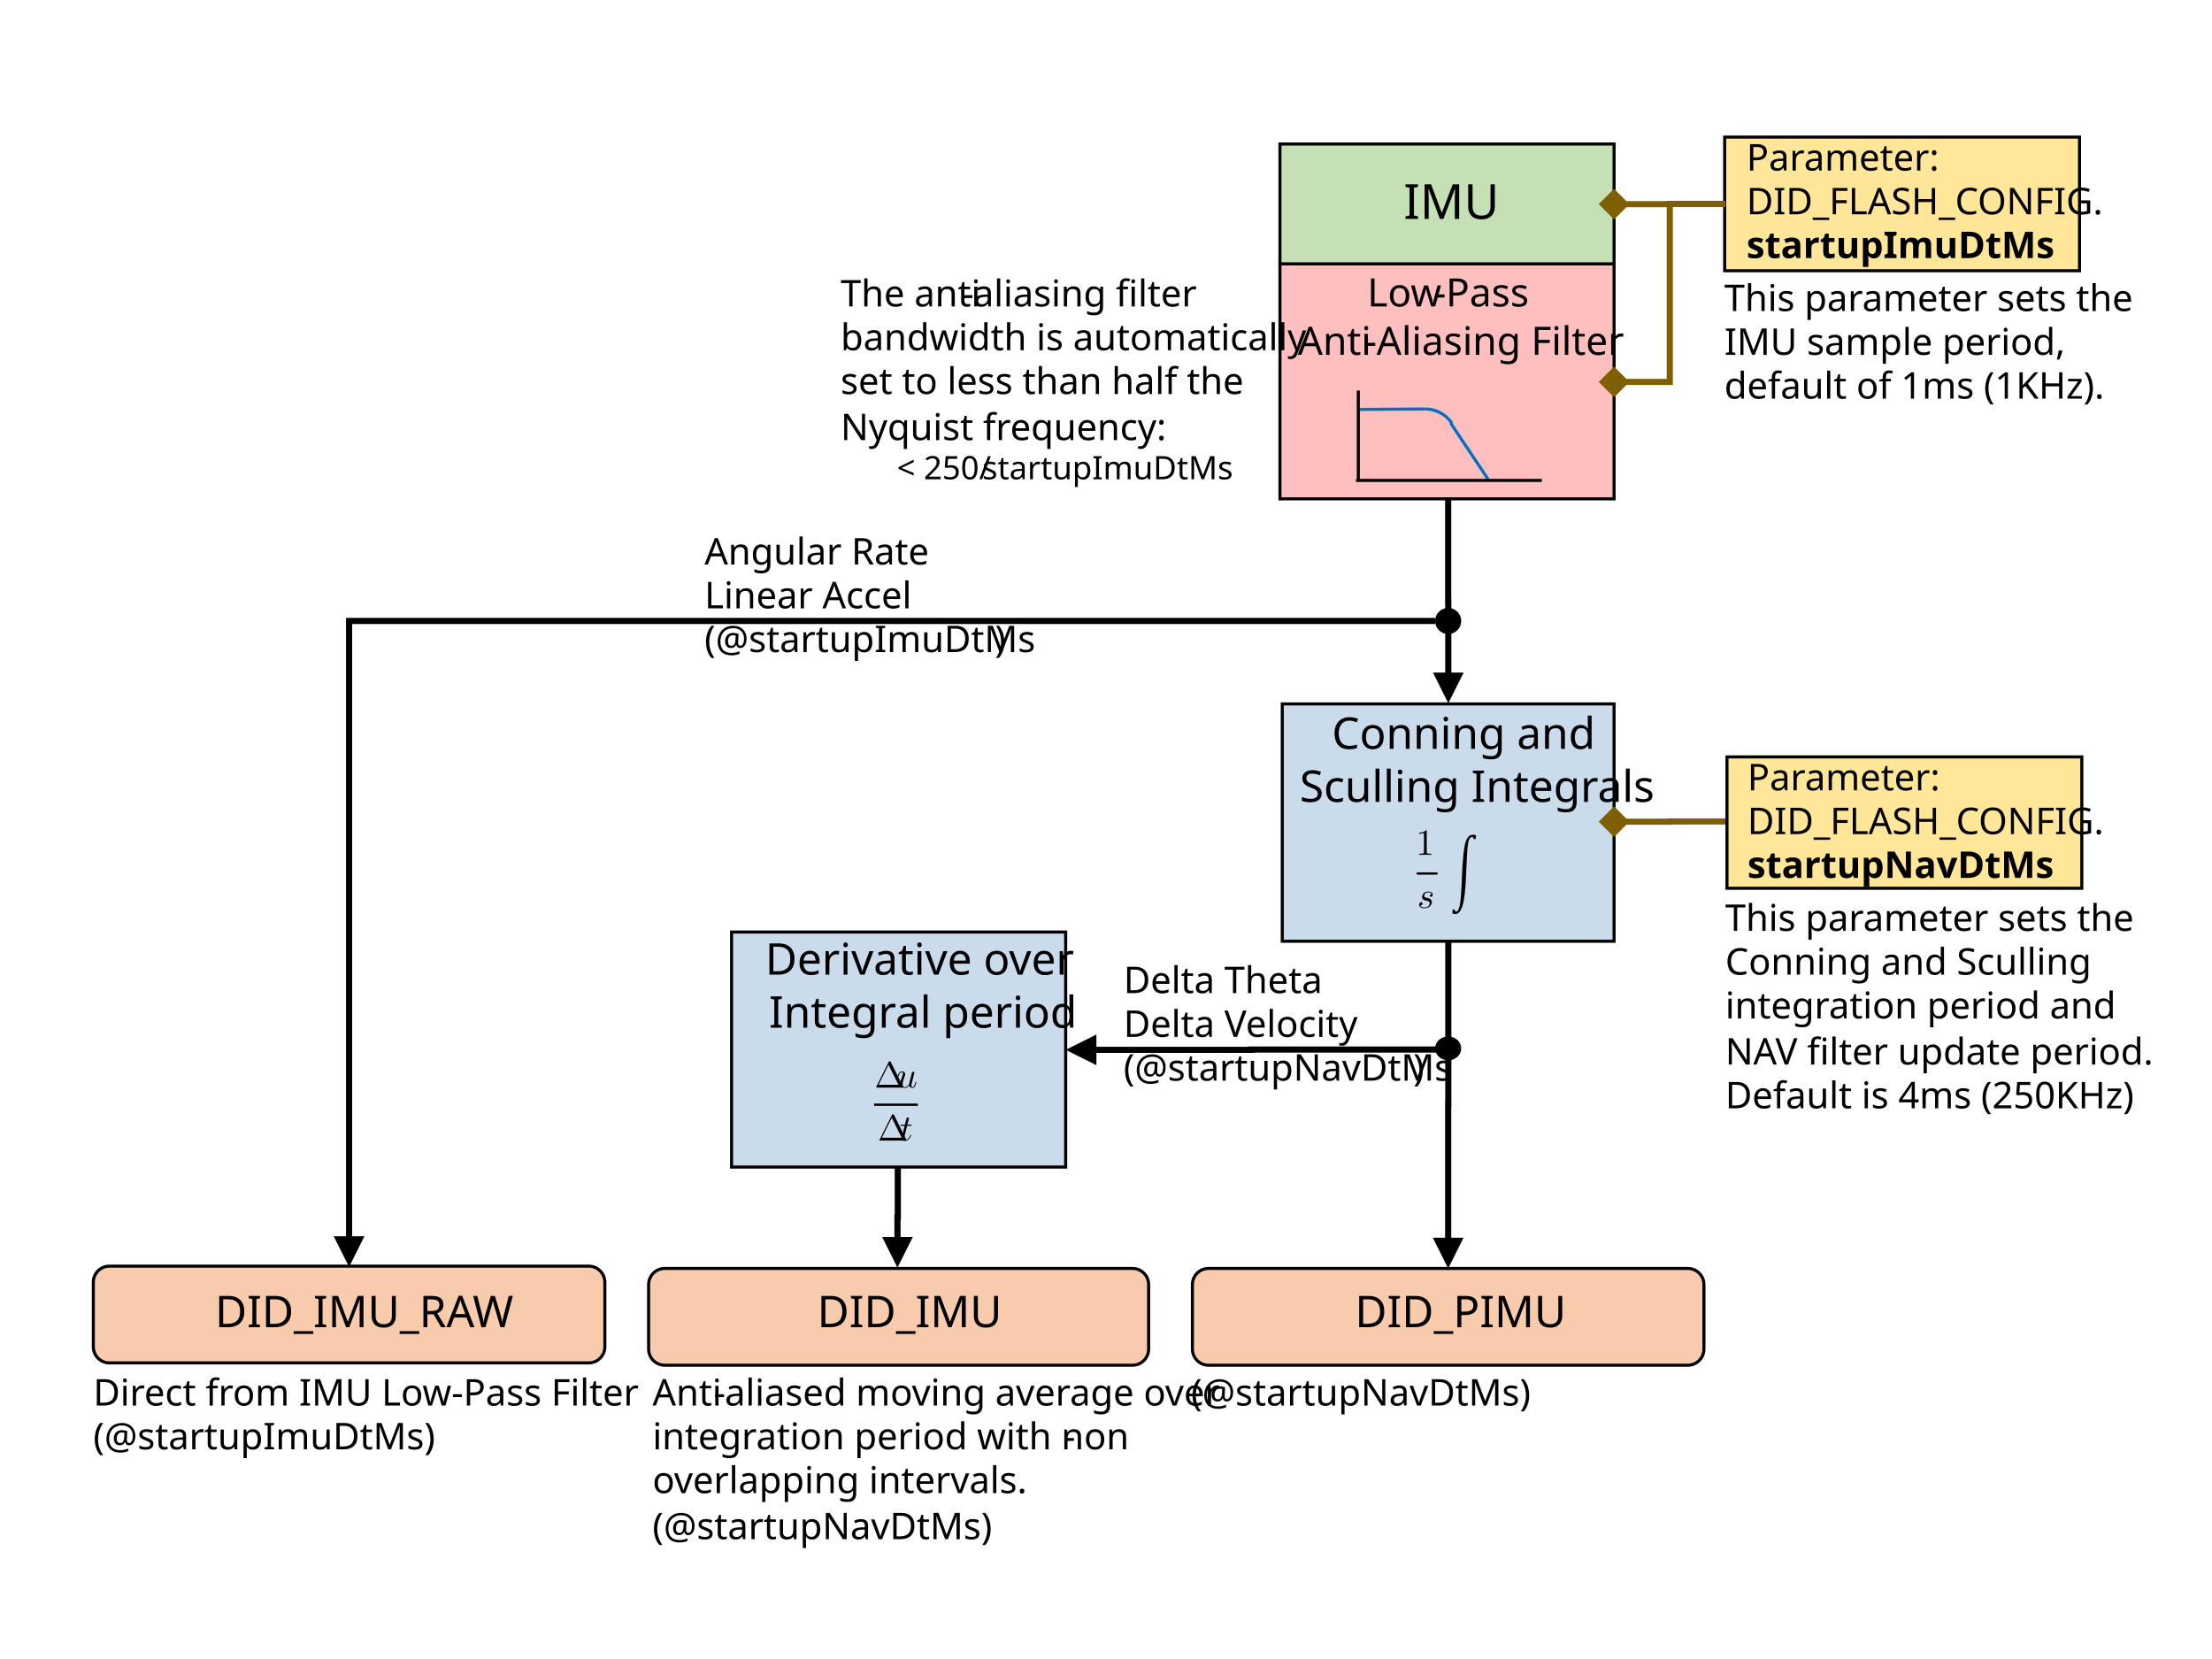
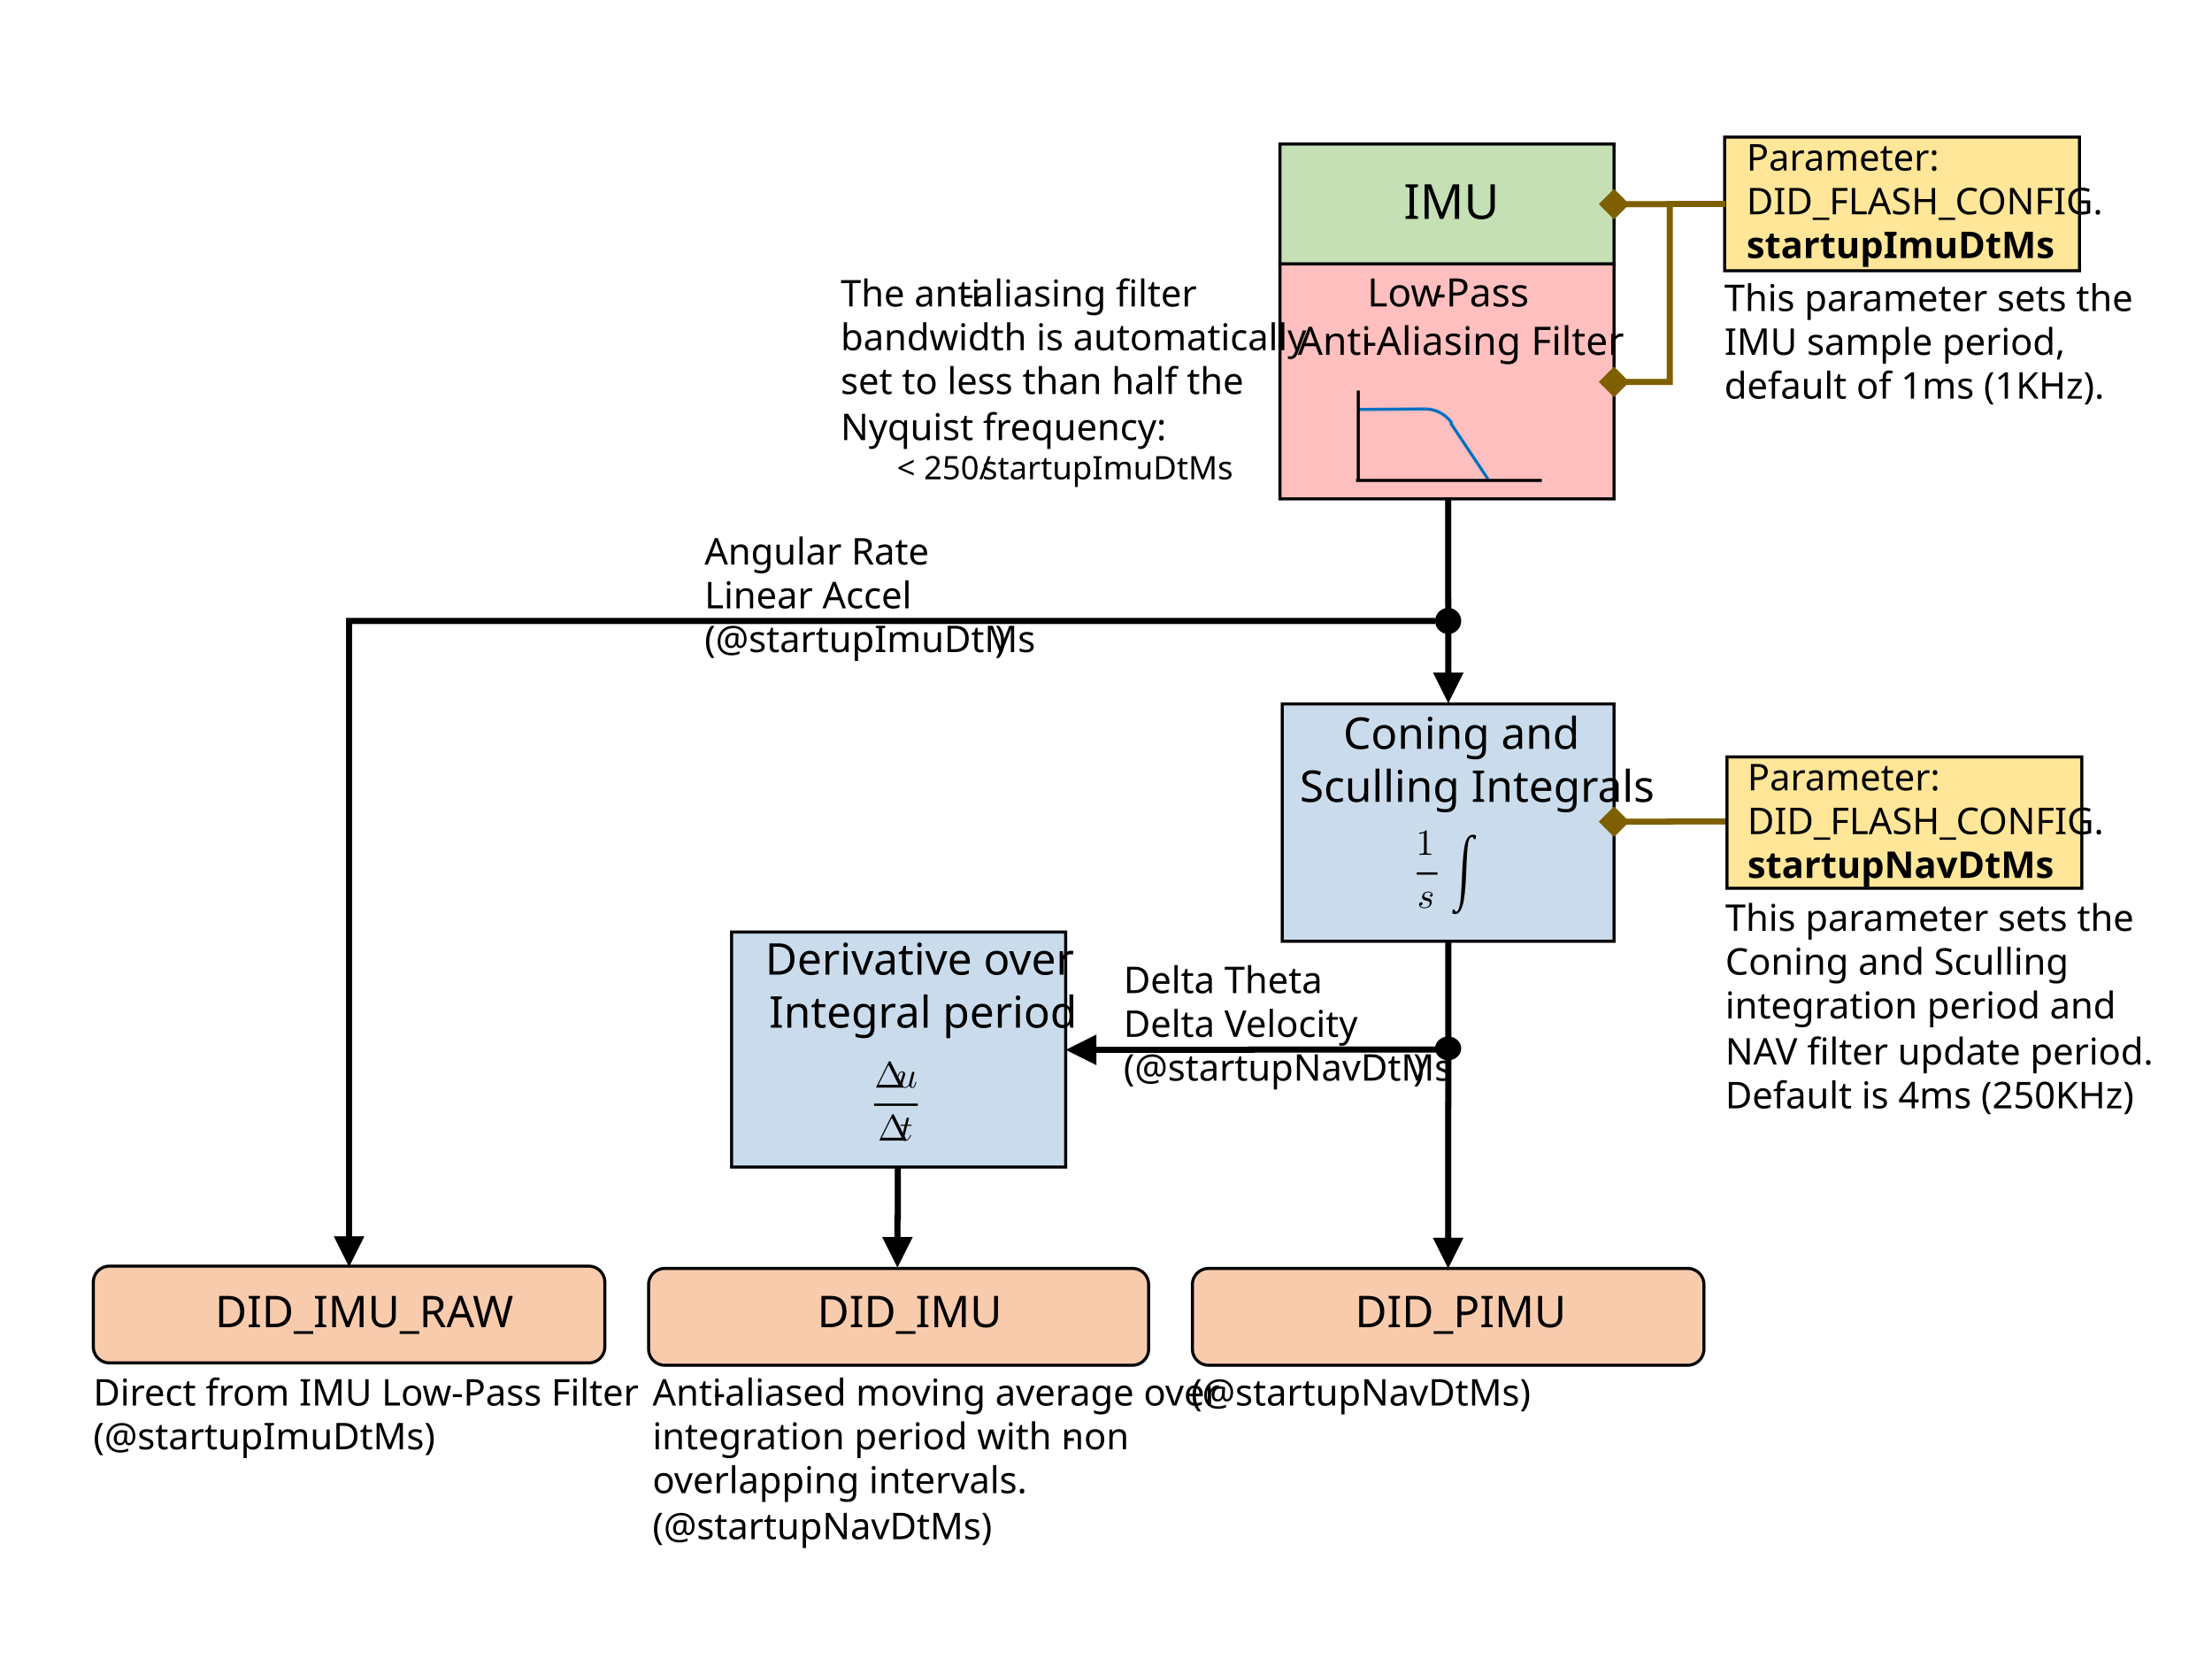
<svg xmlns="http://www.w3.org/2000/svg" width="960" height="720" overflow="hidden">
  <defs>
    <clipPath id="clip0">
      <rect x="0" y="0" width="960" height="720" />
    </clipPath>
  </defs>
  <g clip-path="url(#clip0)">
    <rect x="0" y="0" width="960" height="720" fill="#FFFFFF" />
    <rect x="555.5" y="114.5" width="145" height="102" stroke="#000000" stroke-width="1.333" stroke-miterlimit="8" fill="#FF0000" fill-opacity="0.251" />
    <text font-family="Calibri,Calibri_MSFontService,sans-serif" font-weight="400" font-size="17" transform="translate(593.364 133)">Low<tspan font-size="17" x="28.767" y="0">-</tspan>
      <tspan font-size="17" x="34.1" y="0">Pass </tspan>
      <tspan font-size="17" x="-30.133" y="21">Anti</tspan>
      <tspan font-size="17" x="-1.293" y="21">-</tspan>
      <tspan font-size="17" x="4.04" y="21">Aliasing Filter</tspan>
    </text>
    <path d="M0 0 29.04 0.193" stroke="#0070C0" stroke-width="1.333" stroke-miterlimit="8" fill="none" fill-rule="evenodd" transform="matrix(1 0 0 -1 589.5 177.693)" />
    <path d="M629.5 183.5 645.783 207.926" stroke="#0070C0" stroke-width="1.333" stroke-miterlimit="8" fill="none" fill-rule="evenodd" />
    <path d="M0 0 0 39.255" stroke="#000000" stroke-width="1.333" stroke-miterlimit="8" fill="none" fill-rule="evenodd" transform="matrix(1 0 0 -1 589.5 208.755)" />
    <path d="M588.5 208.5 669.151 208.5" stroke="#000000" stroke-width="1.333" stroke-miterlimit="8" fill="none" fill-rule="evenodd" />
    <path d="M618.5 177.5C623.21 177.5 627.604 179.868 630.194 183.802" stroke="#0070C0" stroke-width="1.333" stroke-miterlimit="8" fill="none" fill-rule="evenodd" />
    <text font-family="Calibri,Calibri_MSFontService,sans-serif" font-weight="400" font-size="16" transform="translate(305.759 245)">Angular Rate<tspan font-size="16" x="0" y="19">Linear Accel </tspan>
      <tspan font-size="16" x="0" y="38">(@</tspan>
      <tspan font-size="16" x="19.167" y="38">startupImuDtMs</tspan>
      <tspan font-size="16" x="125.96" y="38">)</tspan>
      <tspan font-size="16" x="181.867" y="186">Delta Theta</tspan>
      <tspan font-size="16" x="181.867" y="205">Delta Velocity </tspan>
      <tspan font-size="16" x="181.867" y="224">(@</tspan>
      <tspan font-size="16" x="201.033" y="224">startupNavDtMs</tspan>
      <tspan font-size="16" x="307.56" y="224">)</tspan>
    </text>
    <path d="M0-1.333 45.693-1.333 45.693 0.058 44.359-1.276 76.719-1.276 76.719 1.391 43.026 1.391 43.026 0 44.359 1.333 0 1.333ZM75.385-6.609 88.719 0.058 75.385 6.724Z" transform="matrix(1.83697e-16 1 1 -1.83697e-16 628.5 216.5)" />
    <path d="M517.5 557.5C517.5 553.634 520.634 550.5 524.5 550.5L732.5 550.5C736.366 550.5 739.5 553.634 739.5 557.5L739.5 585.5C739.5 589.366 736.366 592.5 732.5 592.5L524.5 592.5C520.634 592.5 517.5 589.366 517.5 585.5Z" stroke="#000000" stroke-width="1.333" stroke-miterlimit="8" fill="#F8CBAD" fill-rule="evenodd" />
    <text font-family="Calibri,Calibri_MSFontService,sans-serif" font-weight="400" font-size="19" transform="translate(588.051 576)">DID_PIMU</text>
    <path d="M629.896 408.5 629.896 480.836 628.5 480.836 629.833 479.503 629.833 538.505 627.167 538.505 627.167 478.169 628.563 478.169 627.229 479.503 627.229 408.5ZM635.167 537.172 628.5 550.505 621.833 537.172Z" />
    <rect x="317.5" y="404.5" width="145" height="102" stroke="#000000" stroke-width="1.333" stroke-miterlimit="8" fill="#2E75B6" fill-opacity="0.251" />
    <text font-family="Calibri,Calibri_MSFontService,sans-serif" font-weight="400" font-size="19" transform="translate(332.087 423)">Derivative over<tspan font-size="19" x="1.6" y="23">Integral period</tspan>
      <tspan font-family="Cambria Math,Cambria Math_MSFontService,sans-serif" font-size="16" x="47.382" y="49">∆</tspan>
      <tspan font-family="Cambria Math,Cambria Math_MSFontService,sans-serif" font-size="16" x="56.882" y="49">𝑢</tspan>
      <tspan font-family="Cambria Math,Cambria Math_MSFontService,sans-serif" font-size="16" x="48.802" y="72">∆</tspan>
      <tspan font-family="Cambria Math,Cambria Math_MSFontService,sans-serif" font-size="16" x="58.302" y="72">𝑡</tspan>
    </text>
    <path d="M379.342 478.945 388.842 478.945 398.342 478.945 398.342 479.945 388.842 479.945 379.342 479.945Z" fill-rule="evenodd" />
    <path d="M281.5 557.5C281.5 553.634 284.634 550.5 288.5 550.5L491.5 550.5C495.366 550.5 498.5 553.634 498.5 557.5L498.5 585.5C498.5 589.366 495.366 592.5 491.5 592.5L288.5 592.5C284.634 592.5 281.5 589.366 281.5 585.5Z" stroke="#000000" stroke-width="1.333" stroke-miterlimit="8" fill="#F8CBAD" fill-rule="evenodd" />
    <text font-family="Calibri,Calibri_MSFontService,sans-serif" font-weight="400" font-size="19" transform="translate(354.665 576)">DID_IMU</text>
    <path d="M40.5 556.5C40.5 552.634 43.634 549.5 47.5 549.5L255.5 549.5C259.366 549.5 262.5 552.634 262.5 556.5L262.5 584.5C262.5 588.366 259.366 591.5 255.5 591.5L47.5 591.5C43.634 591.5 40.5 588.366 40.5 584.5Z" stroke="#000000" stroke-width="1.333" stroke-miterlimit="8" fill="#F8CBAD" fill-rule="evenodd" />
    <text font-family="Calibri,Calibri_MSFontService,sans-serif" font-weight="400" font-size="19" transform="translate(93.3085 576)">DID_IMU_RAW</text>
    <path d="M0-1.333 81.811-1.333 81.811 0.133 80.478-1.2 148.956-1.2 148.956 1.466 79.145 1.466 79.145 0 80.478 1.333 0 1.333ZM147.622-6.534 160.956 0.133 147.622 6.8Z" transform="matrix(-1 1.22465e-16 1.22465e-16 1 623.456 455.5)" />
    <path d="M390.979 506.5 390.979 529.664 389.5 529.664 390.833 528.33 390.833 538.16 388.167 538.16 388.167 526.997 389.645 526.997 388.312 528.33 388.312 506.5ZM396.167 536.827 389.5 550.16 382.833 536.827Z" />
    <path d="M623.5 455C623.5 452.515 625.739 450.5 628.5 450.5 631.261 450.5 633.5 452.515 633.5 455 633.5 457.485 631.261 459.5 628.5 459.5 625.739 459.5 623.5 457.485 623.5 455Z" stroke="#000000" stroke-width="1.333" stroke-miterlimit="8" fill-rule="evenodd" />
    <path d="M0-1.333 472.678-1.333 472.678 268.365 470.011 268.365 470.011 0 471.345 1.333 0 1.333ZM478.011 267.032 471.345 280.365 464.678 267.032Z" transform="matrix(-1 1.22465e-16 1.22465e-16 1 622.845 269.5)" />
    <path d="M623.5 269.5C623.5 266.739 625.739 264.5 628.5 264.5 631.261 264.5 633.5 266.739 633.5 269.5 633.5 272.261 631.261 274.5 628.5 274.5 625.739 274.5 623.5 272.261 623.5 269.5Z" stroke="#000000" stroke-width="1.333" stroke-miterlimit="8" fill-rule="evenodd" />
    <rect x="555.5" y="62.5" width="145" height="52" stroke="#000000" stroke-width="1.333" stroke-miterlimit="8" fill="#C5E0B4" />
    <text font-family="Calibri,Calibri_MSFontService,sans-serif" font-weight="400" font-size="21" transform="translate(609.14 95)">IMU</text>
    <rect x="556.5" y="305.5" width="144" height="103" stroke="#000000" stroke-width="1.333" stroke-miterlimit="8" fill="#2E75B6" fill-opacity="0.251" />
-     <text font-family="Calibri,Calibri_MSFontService,sans-serif" font-weight="400" font-size="19" transform="translate(578.035 325)">Conning and <tspan font-size="19" x="-13.96" y="23">Sculling Integrals</tspan>
-       <tspan font-family="Cambria Math,Cambria Math_MSFontService,sans-serif" font-size="16" x="36.45" y="46">1</tspan>
-       <tspan font-family="Cambria Math,Cambria Math_MSFontService,sans-serif" font-size="16" x="37.036" y="69">𝑠</tspan>
+     <text font-family="Calibri,Calibri_MSFontService,sans-serif" font-weight="400" font-size="19" transform="translate(582.948 325)">Coning and <tspan font-size="19" x="-18.873" y="23">Sculling Integrals</tspan>
+       <tspan font-family="Cambria Math,Cambria Math_MSFontService,sans-serif" font-size="16" x="31.537" y="46">1</tspan>
+       <tspan font-family="Cambria Math,Cambria Math_MSFontService,sans-serif" font-size="16" x="32.123" y="69">𝑠</tspan>
    </text>
    <path d="M614.858 378.6 623.858 378.6 623.858 379.6 614.858 379.6Z" fill-rule="evenodd" />
    <text font-family="Cambria Math,Cambria Math_MSFontService,sans-serif" font-weight="400" font-size="16" transform="translate(624.652 384)" />
    <path d="M10.961-19.844 10.094-19.844C10.078-20.13 10.016-20.348 9.906-20.496 9.797-20.645 9.596-20.719 9.305-20.719 8.576-20.719 8.044-19.898 7.711-18.258 7.378-16.617 7.078-12.088 6.812-4.672 6.547 2 6.03 6.56 5.262 9.008 4.493 11.456 3.456 12.68 2.148 12.68 1.883 12.68 1.638 12.659 1.414 12.617 1.19 12.575 0.992 12.508 0.82 12.414L0.969 10.703 1.758 10.703C1.836 11.047 1.938 11.288 2.062 11.426 2.188 11.564 2.378 11.633 2.633 11.633 3.102 11.633 3.552 10.823 3.984 9.203 4.417 7.583 4.755 3.346 5-3.508 5.302-10.945 5.788-15.842 6.457-18.199 7.126-20.556 8.234-21.734 9.781-21.734 10.057-21.734 10.309-21.71 10.535-21.66 10.762-21.611 10.953-21.549 11.109-21.477Z" transform="translate(629.485 384)" />
    <text font-family="Cambria Math,Cambria Math_MSFontService,sans-serif" font-weight="400" font-size="16" transform="translate(645.058 384)" />
    <path d="M0-1.333 25.515-1.333 25.515 0.099 24.181-1.235 48.363-1.235 48.363 1.432 22.848 1.432 22.848 0 24.181 1.333 0 1.333ZM48.363-6.568 55.03 0.099 48.363 6.765 41.696 0.099Z" fill="#7F6000" transform="matrix(-1 1.22465e-16 1.22465e-16 1 748.863 88.5001)" />
    <path d="M0-1.333 25.685-1.333 25.685 0.106 24.352-1.227 48.704-1.227 48.704 1.439 23.019 1.439 23.019 0 24.352 1.333 0 1.333ZM48.704-6.561 55.371 0.106 48.704 6.773 42.037 0.106Z" fill="#7F6000" transform="matrix(-1 1.22465e-16 1.22465e-16 1 749.204 356.5)" />
    <rect x="748.5" y="59.5" width="154" height="58" stroke="#000000" stroke-width="1.333" stroke-miterlimit="8" fill="#FFE699" />
    <text font-family="Calibri,Calibri_MSFontService,sans-serif" font-weight="400" font-size="16" transform="translate(757.959 74)">Parameter:<tspan font-size="16" x="0" y="19">DID_FLASH_CONFIG.</tspan>
      <tspan font-weight="700" font-size="16" x="0" y="38">startupImuDtMs</tspan>
      <tspan font-size="16" x="-9.6" y="61">This parameter sets the </tspan>
      <tspan font-size="16" x="-9.6" y="80">IMU sample period, </tspan>
      <tspan font-size="16" x="-9.6" y="99">default of 1ms (1KHz).</tspan>
      <tspan font-size="16" x="-474.775" y="536">Anti</tspan>
      <tspan font-size="16" x="-448.255" y="536">-</tspan>
      <tspan font-size="16" x="-443.421" y="536">aliased moving average over </tspan>
      <tspan font-size="16" x="-474.775" y="555">integration period with non</tspan>
      <tspan font-size="16" x="-296.401" y="555">-</tspan>
      <tspan font-size="16" x="-474.775" y="574">overlapping intervals.</tspan>
      <tspan font-size="16" x="-474.775" y="594">(@</tspan>
      <tspan font-size="16" x="-455.608" y="594">startupNavDtMs</tspan>)<tspan font-size="16" x="-717.481" y="536">Direct from IMU Low</tspan>-Pass Filter<tspan font-size="16" x="-717.481" y="555">(@</tspan>
      <tspan font-size="16" x="-698.314" y="555">startupImuDtMs</tspan>)</text>
    <rect x="749.5" y="328.5" width="154" height="57" stroke="#000000" stroke-width="1.333" stroke-miterlimit="8" fill="#FFE699" />
    <text font-family="Calibri,Calibri_MSFontService,sans-serif" font-weight="400" font-size="16" transform="translate(758.359 343)">Parameter:<tspan font-size="16" x="0" y="19">DID_FLASH_CONFIG.</tspan>
      <tspan font-weight="700" font-size="16" x="0" y="38">startupNavDtMs</tspan>
      <tspan font-size="16" x="-9.6" y="61">This parameter sets the </tspan>
-       <tspan font-size="16" x="-9.6" y="80">Conning and Sculling </tspan>
+       <tspan font-size="16" x="-9.6" y="80">Coning and Sculling </tspan>
      <tspan font-size="16" x="-9.6" y="99">integration period and </tspan>
      <tspan font-size="16" x="-9.6" y="119">NAV filter update period. </tspan>
      <tspan font-size="16" x="-9.6" y="138">Default is 4ms (250KHz)</tspan>
    </text>
    <path d="M0-1.333 25.514-1.333 25.514 77.258 24.181 75.925 48.362 75.925 48.362 78.591 22.848 78.591 22.848 0 24.181 1.333 0 1.333ZM48.362 70.591 55.029 77.258 48.362 83.925 41.695 77.258Z" fill="#7F6000" transform="matrix(-1 1.22465e-16 1.22465e-16 1 748.862 88.5001)" />
    <text font-family="Calibri,Calibri_MSFontService,sans-serif" font-weight="400" font-size="16" transform="translate(364.835 133)">The anti<tspan font-size="16" x="52.687" y="0">-</tspan>
      <tspan font-size="16" x="57.52" y="0">aliasing filter </tspan>
      <tspan font-size="16" x="0" y="19">bandwidth is automatically </tspan>
      <tspan font-size="16" x="0" y="38">set to less than half the </tspan>
      <tspan font-size="16" x="0" y="58">Nyquist frequency:</tspan>
      <tspan font-size="14" x="24.413" y="75">&lt; 250/</tspan>
      <tspan font-size="14" x="61.413" y="75">startupImuDtMs</tspan>
      <tspan font-size="16" x="152.083" y="477">(@</tspan>
      <tspan font-size="16" x="171.25" y="477">startupNavDtMs</tspan>)</text>
  </g>
</svg>
